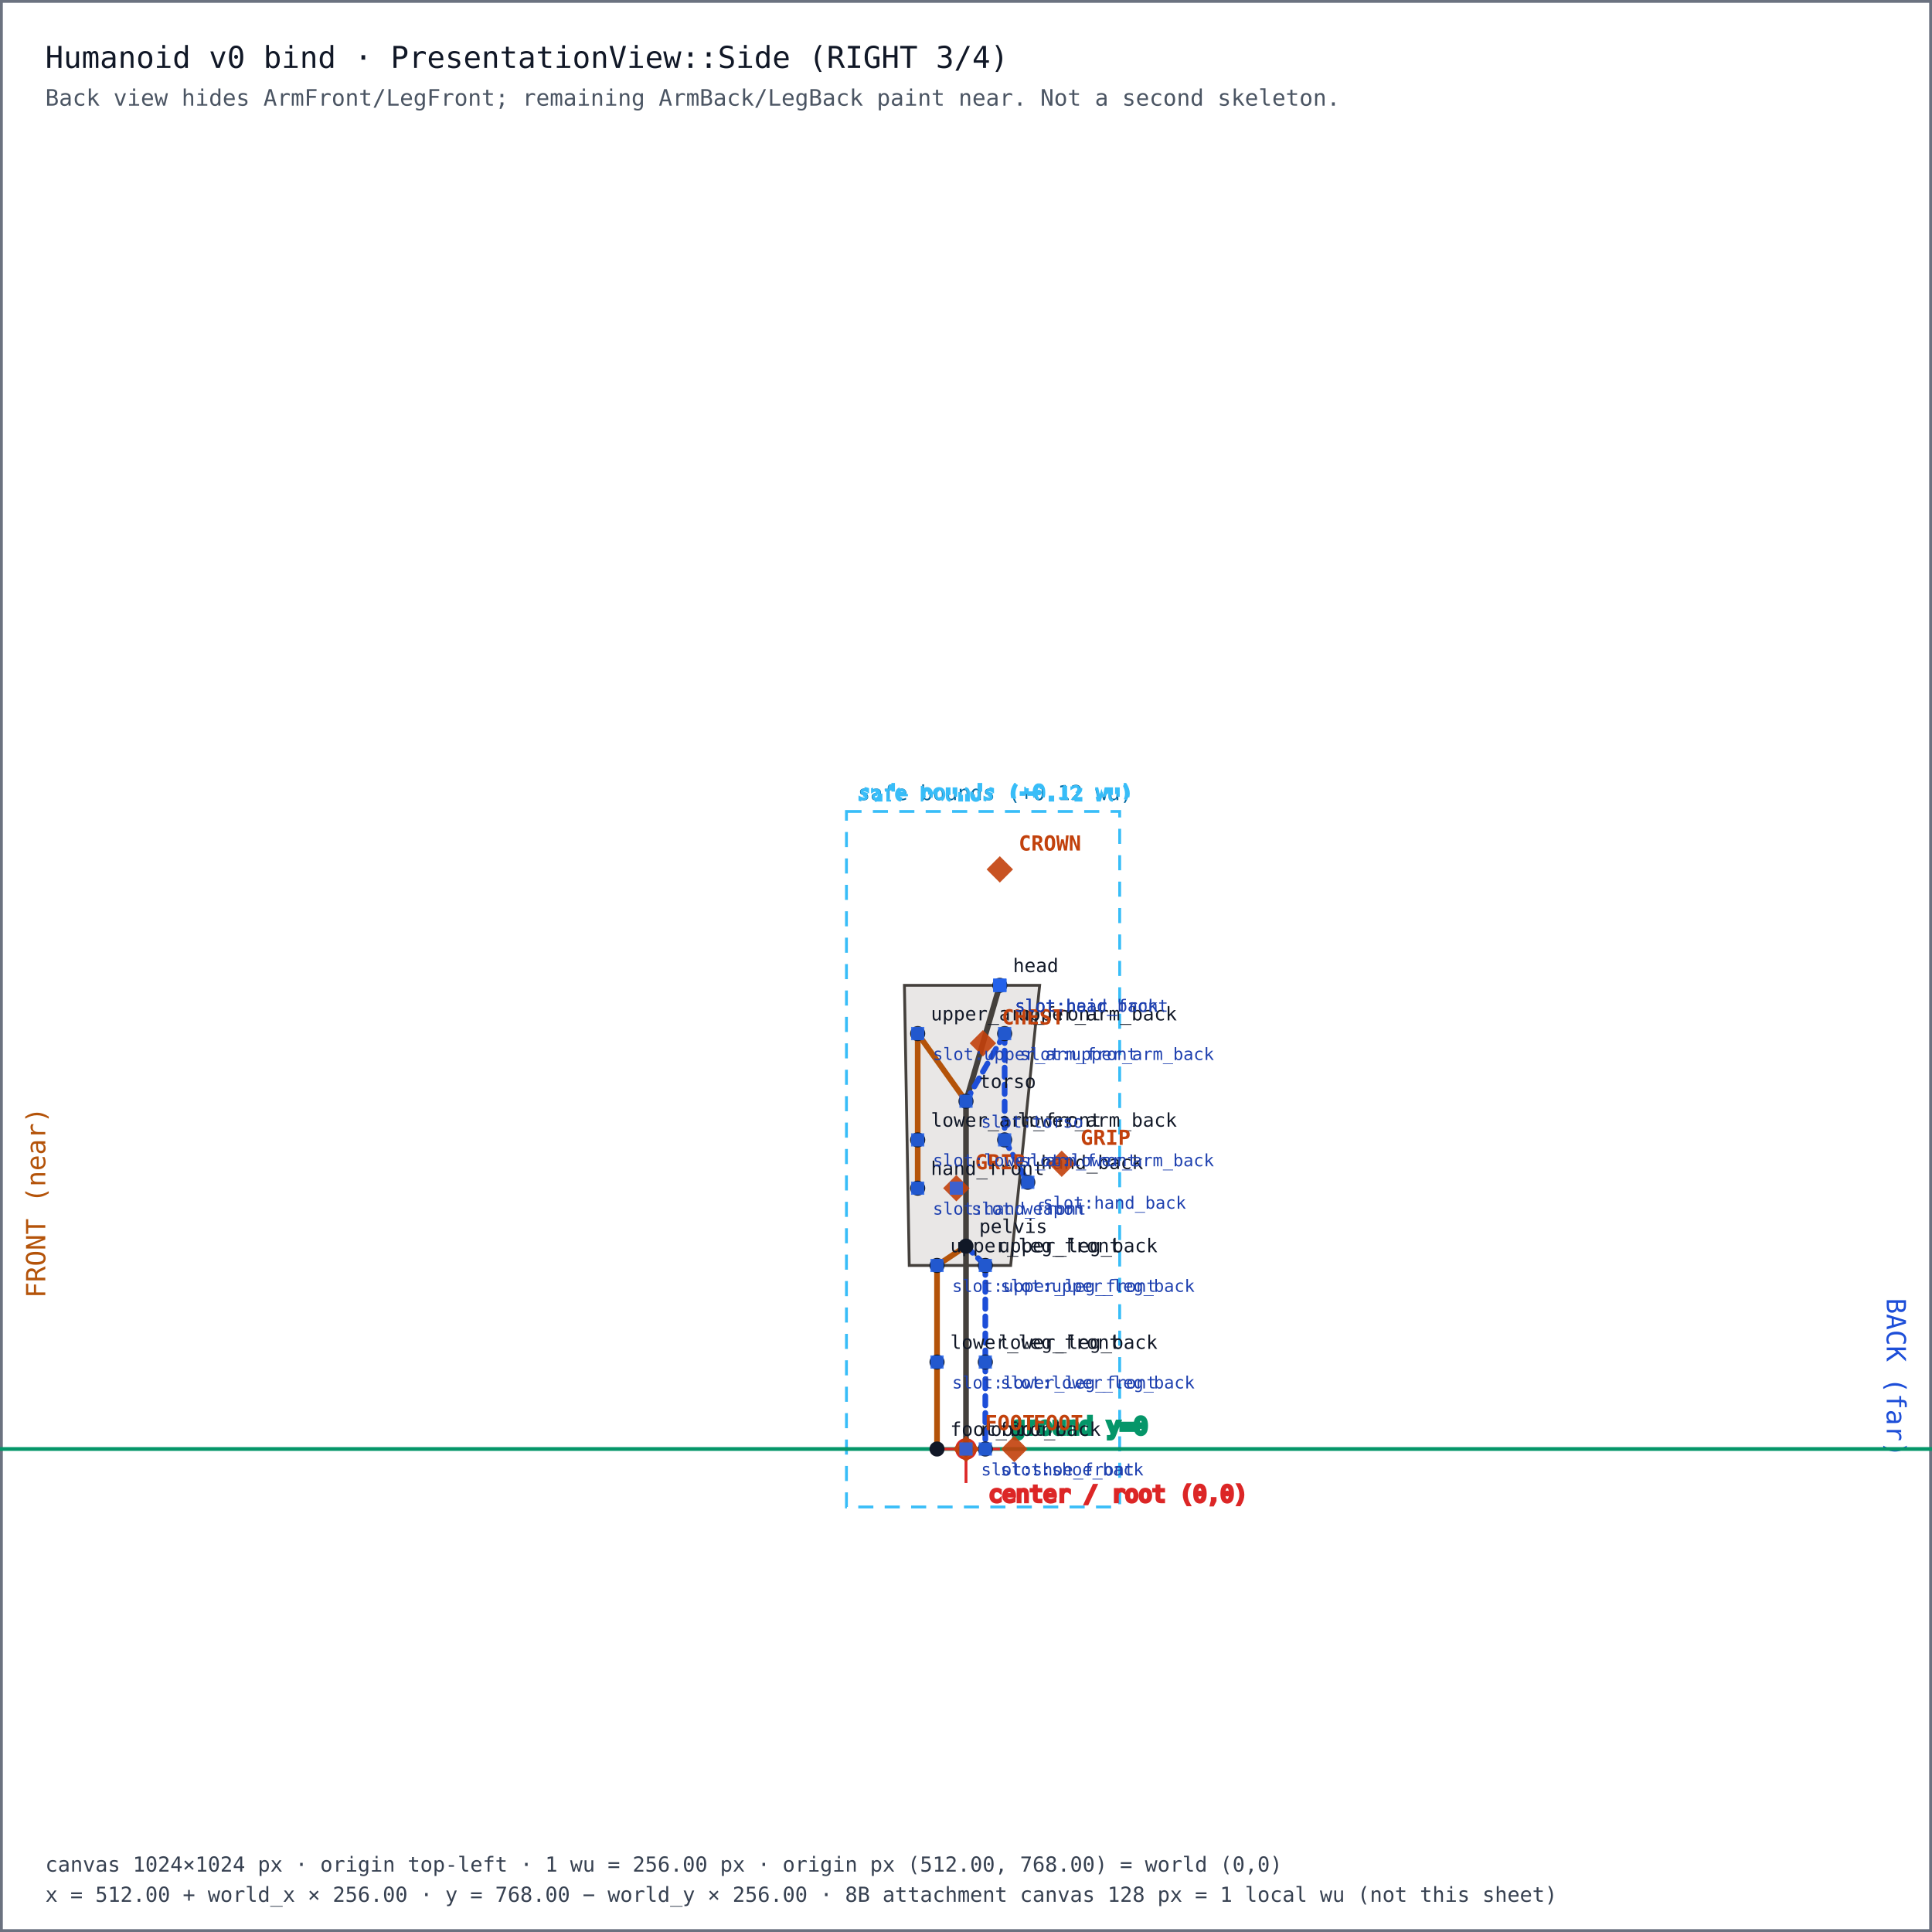
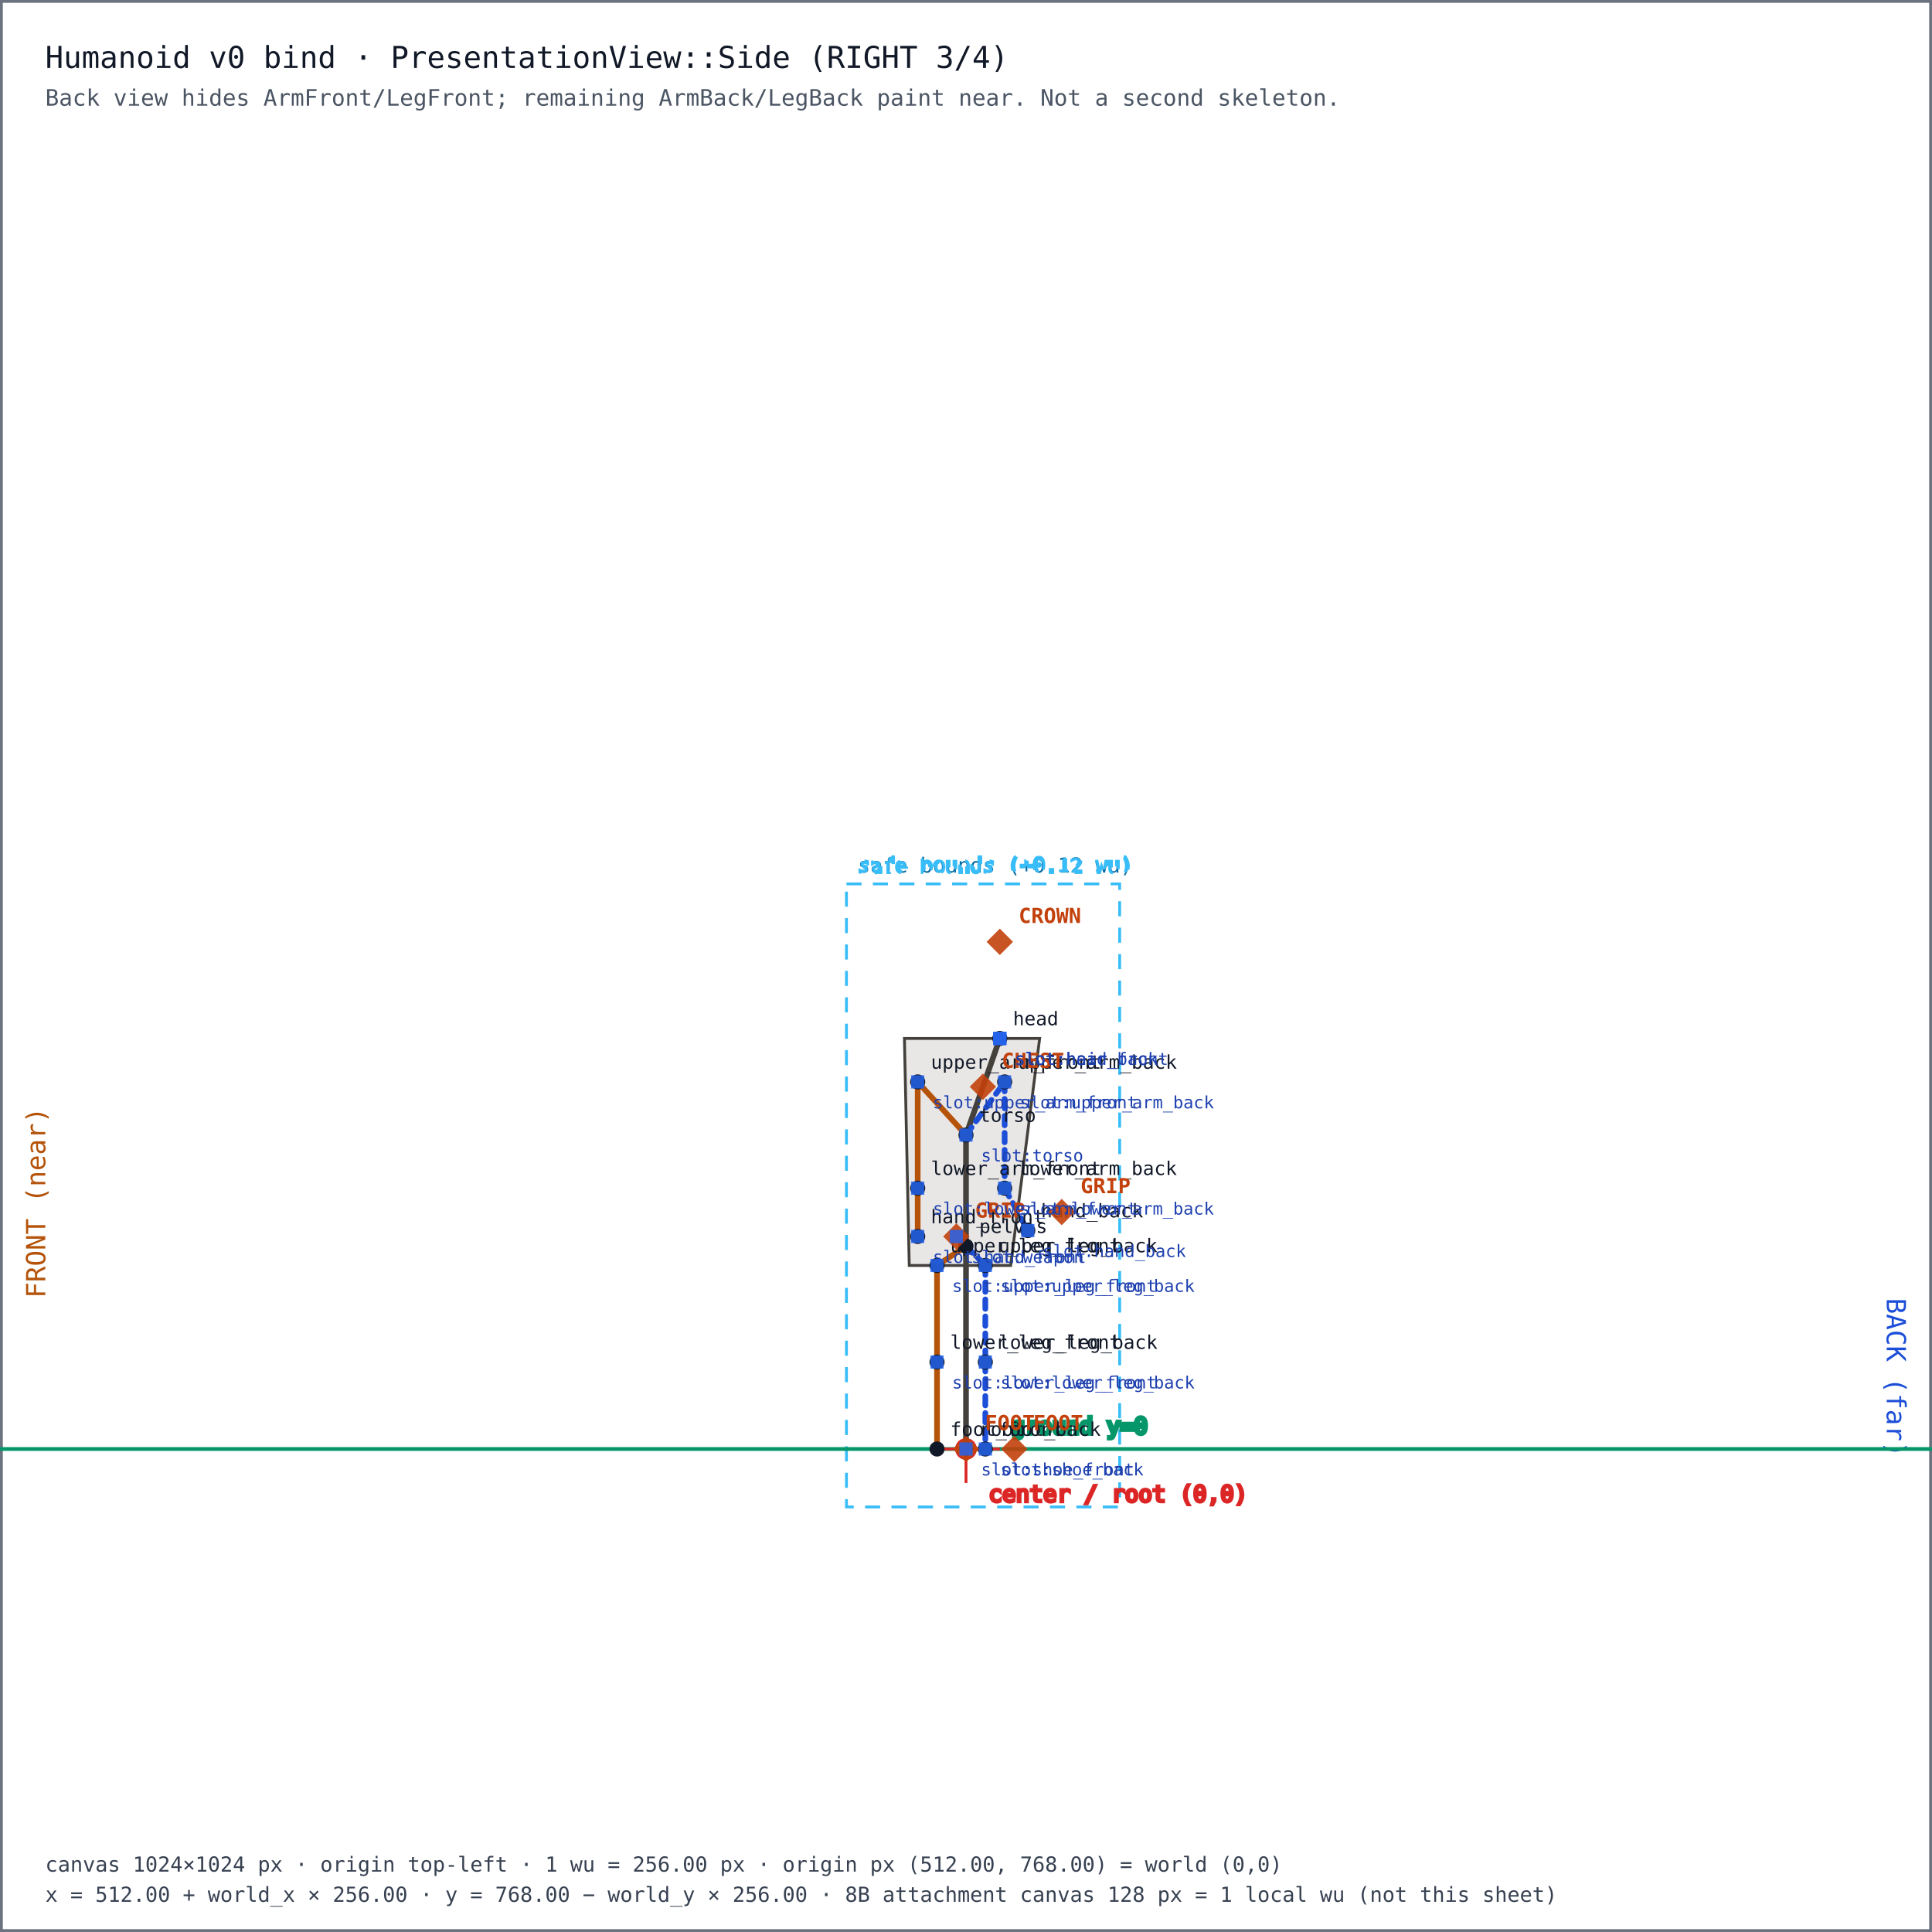
<svg xmlns="http://www.w3.org/2000/svg" width="1024" height="1024" viewBox="0 0 1024 1024">
  <g id="canvas-bounds" fill="none" stroke="#6b7280" stroke-width="2">
    <rect x="0.5" y="0.5" width="1023.00" height="1023.00" />
  </g>
  <g id="side-back-guides" fill="none">
    <text x="24" y="36" font-family="Consolas,monospace" font-size="16" fill="#111827">Humanoid v0 bind · PresentationView::Side (RIGHT 3/4)</text>
    <text x="24" y="56" font-family="Consolas,monospace" font-size="12" fill="#4b5563">Back view hides ArmFront/LegFront; remaining ArmBack/LegBack paint near. Not a second skeleton.</text>
    <text x="24" y="688.00" font-family="Consolas,monospace" font-size="14" fill="#b45309" transform="rotate(-90 24 688.00)">FRONT (near)</text>
    <text x="1000.00" y="688.00" font-family="Consolas,monospace" font-size="14" fill="#1d4ed8" transform="rotate(90 1000.00 688.00)">BACK (far)</text>
  </g>
  <g id="safe-bounds" fill="none" stroke="#38bdf8" stroke-width="1.5" stroke-dasharray="8 6">
-     <rect x="448.64" y="430.08" width="144.81" height="368.64" />
-     <text x="454.64" y="424.08" font-family="Consolas,monospace" font-size="11" fill="#0369a1">safe bounds (+0.12 wu)</text>
+     <rect x="448.64" y="468.48" width="144.81" height="330.24" />
+     <text x="454.64" y="462.48" font-family="Consolas,monospace" font-size="11" fill="#0369a1">safe bounds (+0.12 wu)</text>
  </g>
  <g id="ground-line" fill="none" stroke="#059669" stroke-width="2">
    <line x1="0.00" y1="768.00" x2="1024.00" y2="768.00" />
    <text x="536.00" y="760.00" font-family="Consolas,monospace" font-size="12" fill="#047857">ground y=0</text>
  </g>
  <g id="character-center" stroke="#dc2626" stroke-width="1.5" fill="none">
    <line x1="512.00" y1="750.00" x2="512.00" y2="786.00" />
    <line x1="494.00" y1="768.00" x2="530.00" y2="768.00" />
    <circle cx="512.00" cy="768.00" r="5" />
    <text x="524.00" y="796.00" font-family="Consolas,monospace" font-size="12" fill="#b91c1c">center / root (0,0)</text>
  </g>
  <g id="bind-body">
-     <polygon points="481.92,670.72 535.68,670.72 551.04,522.24 479.36,522.24" fill="#d6d3d1" fill-opacity="0.55" stroke="#44403c" stroke-width="1.5" />
+     <polygon points="481.92,670.72 535.68,670.72 551.04,550.40 479.36,550.40" fill="#d6d3d1" fill-opacity="0.55" stroke="#44403c" stroke-width="1.5" />
  </g>
  <g id="skeleton" fill="none" stroke-linecap="round">
    <line x1="512.00" y1="768.00" x2="512.00" y2="660.48" stroke="#44403c" stroke-width="3" />
-     <line x1="512.00" y1="660.48" x2="512.00" y2="583.68" stroke="#44403c" stroke-width="3" />
-     <line x1="512.00" y1="583.68" x2="529.92" y2="522.24" stroke="#44403c" stroke-width="3" />
-     <line x1="512.00" y1="583.68" x2="486.40" y2="547.84" stroke="#b45309" stroke-width="3" />
-     <line x1="486.40" y1="547.84" x2="486.40" y2="604.16" stroke="#b45309" stroke-width="3" />
-     <line x1="486.40" y1="604.16" x2="486.40" y2="629.76" stroke="#b45309" stroke-width="3" />
-     <line x1="512.00" y1="583.68" x2="532.48" y2="547.84" stroke="#1d4ed8" stroke-width="3" stroke-dasharray="5 4" />
-     <line x1="532.48" y1="547.84" x2="532.48" y2="604.16" stroke="#1d4ed8" stroke-width="3" stroke-dasharray="5 4" />
-     <line x1="532.48" y1="604.16" x2="544.75" y2="626.63" stroke="#1d4ed8" stroke-width="3" stroke-dasharray="5 4" />
+     <line x1="512.00" y1="660.48" x2="512.00" y2="601.60" stroke="#44403c" stroke-width="3" />
+     <line x1="512.00" y1="601.60" x2="529.92" y2="550.40" stroke="#44403c" stroke-width="3" />
+     <line x1="512.00" y1="601.60" x2="486.40" y2="573.44" stroke="#b45309" stroke-width="3" />
+     <line x1="486.40" y1="573.44" x2="486.40" y2="629.76" stroke="#b45309" stroke-width="3" />
+     <line x1="486.40" y1="629.76" x2="486.40" y2="655.36" stroke="#b45309" stroke-width="3" />
+     <line x1="512.00" y1="601.60" x2="532.48" y2="573.44" stroke="#1d4ed8" stroke-width="3" stroke-dasharray="5 4" />
+     <line x1="532.48" y1="573.44" x2="532.48" y2="629.76" stroke="#1d4ed8" stroke-width="3" stroke-dasharray="5 4" />
+     <line x1="532.48" y1="629.76" x2="544.75" y2="652.23" stroke="#1d4ed8" stroke-width="3" stroke-dasharray="5 4" />
    <line x1="512.00" y1="660.48" x2="496.64" y2="670.72" stroke="#b45309" stroke-width="3" />
    <line x1="496.64" y1="670.72" x2="496.64" y2="721.92" stroke="#b45309" stroke-width="3" />
    <line x1="496.64" y1="721.92" x2="496.64" y2="768.00" stroke="#b45309" stroke-width="3" />
    <line x1="512.00" y1="660.48" x2="522.24" y2="670.72" stroke="#1d4ed8" stroke-width="3" stroke-dasharray="5 4" />
    <line x1="522.24" y1="670.72" x2="522.24" y2="721.92" stroke="#1d4ed8" stroke-width="3" stroke-dasharray="5 4" />
    <line x1="522.24" y1="721.92" x2="522.24" y2="768.00" stroke="#1d4ed8" stroke-width="3" stroke-dasharray="5 4" />
  </g>
  <g id="bone-pivots">
    <circle cx="512.00" cy="768.00" r="4" fill="#111827" />
    <text x="519.00" y="761.00" font-family="Consolas,monospace" font-size="10" fill="#111827">root</text>
    <circle cx="512.00" cy="660.48" r="4" fill="#111827" />
    <text x="519.00" y="653.48" font-family="Consolas,monospace" font-size="10" fill="#111827">pelvis</text>
-     <circle cx="512.00" cy="583.68" r="4" fill="#111827" />
-     <text x="519.00" y="576.68" font-family="Consolas,monospace" font-size="10" fill="#111827">torso</text>
-     <circle cx="529.92" cy="522.24" r="4" fill="#111827" />
-     <text x="536.92" y="515.24" font-family="Consolas,monospace" font-size="10" fill="#111827">head</text>
-     <circle cx="486.40" cy="547.84" r="4" fill="#111827" />
-     <text x="493.40" y="540.84" font-family="Consolas,monospace" font-size="10" fill="#111827">upper_arm_front</text>
-     <circle cx="486.40" cy="604.16" r="4" fill="#111827" />
-     <text x="493.40" y="597.16" font-family="Consolas,monospace" font-size="10" fill="#111827">lower_arm_front</text>
+     <circle cx="512.00" cy="601.60" r="4" fill="#111827" />
+     <text x="519.00" y="594.60" font-family="Consolas,monospace" font-size="10" fill="#111827">torso</text>
+     <circle cx="529.92" cy="550.40" r="4" fill="#111827" />
+     <text x="536.92" y="543.40" font-family="Consolas,monospace" font-size="10" fill="#111827">head</text>
+     <circle cx="486.40" cy="573.44" r="4" fill="#111827" />
+     <text x="493.40" y="566.44" font-family="Consolas,monospace" font-size="10" fill="#111827">upper_arm_front</text>
    <circle cx="486.40" cy="629.76" r="4" fill="#111827" />
-     <text x="493.40" y="622.76" font-family="Consolas,monospace" font-size="10" fill="#111827">hand_front</text>
-     <circle cx="532.48" cy="547.84" r="4" fill="#111827" />
-     <text x="539.48" y="540.84" font-family="Consolas,monospace" font-size="10" fill="#111827">upper_arm_back</text>
-     <circle cx="532.48" cy="604.16" r="4" fill="#111827" />
-     <text x="539.48" y="597.16" font-family="Consolas,monospace" font-size="10" fill="#111827">lower_arm_back</text>
-     <circle cx="544.75" cy="626.63" r="4" fill="#111827" />
-     <text x="551.75" y="619.63" font-family="Consolas,monospace" font-size="10" fill="#111827">hand_back</text>
+     <text x="493.40" y="622.76" font-family="Consolas,monospace" font-size="10" fill="#111827">lower_arm_front</text>
+     <circle cx="486.40" cy="655.36" r="4" fill="#111827" />
+     <text x="493.40" y="648.36" font-family="Consolas,monospace" font-size="10" fill="#111827">hand_front</text>
+     <circle cx="532.48" cy="573.44" r="4" fill="#111827" />
+     <text x="539.48" y="566.44" font-family="Consolas,monospace" font-size="10" fill="#111827">upper_arm_back</text>
+     <circle cx="532.48" cy="629.76" r="4" fill="#111827" />
+     <text x="539.48" y="622.76" font-family="Consolas,monospace" font-size="10" fill="#111827">lower_arm_back</text>
+     <circle cx="544.75" cy="652.23" r="4" fill="#111827" />
+     <text x="551.75" y="645.23" font-family="Consolas,monospace" font-size="10" fill="#111827">hand_back</text>
    <circle cx="496.64" cy="670.72" r="4" fill="#111827" />
    <text x="503.64" y="663.72" font-family="Consolas,monospace" font-size="10" fill="#111827">upper_leg_front</text>
    <circle cx="496.64" cy="721.92" r="4" fill="#111827" />
    <text x="503.64" y="714.92" font-family="Consolas,monospace" font-size="10" fill="#111827">lower_leg_front</text>
    <circle cx="496.64" cy="768.00" r="4" fill="#111827" />
    <text x="503.64" y="761.00" font-family="Consolas,monospace" font-size="10" fill="#111827">foot_front</text>
    <circle cx="522.24" cy="670.72" r="4" fill="#111827" />
    <text x="529.24" y="663.72" font-family="Consolas,monospace" font-size="10" fill="#111827">upper_leg_back</text>
    <circle cx="522.24" cy="721.92" r="4" fill="#111827" />
    <text x="529.24" y="714.92" font-family="Consolas,monospace" font-size="10" fill="#111827">lower_leg_back</text>
    <circle cx="522.24" cy="768.00" r="4" fill="#111827" />
    <text x="529.24" y="761.00" font-family="Consolas,monospace" font-size="10" fill="#111827">foot_back</text>
  </g>
  <g id="anchors">
-     <polygon points="529.92,453.80 536.92,460.80 529.92,467.80 522.92,460.80" fill="#c2410c" fill-opacity="0.9" />
-     <text x="539.92" y="450.80" font-family="Consolas,monospace" font-size="11" font-weight="700" fill="#c2410c">CROWN</text>
-     <polygon points="520.96,545.96 527.96,552.96 520.96,559.96 513.96,552.96" fill="#c2410c" fill-opacity="0.9" />
-     <text x="530.96" y="542.96" font-family="Consolas,monospace" font-size="11" font-weight="700" fill="#c2410c">CHEST</text>
-     <polygon points="506.88,622.76 513.88,629.76 506.88,636.76 499.88,629.76" fill="#c2410c" fill-opacity="0.9" />
-     <text x="516.88" y="619.76" font-family="Consolas,monospace" font-size="11" font-weight="700" fill="#c2410c">GRIP</text>
-     <polygon points="562.73,609.81 569.73,616.81 562.73,623.81 555.73,616.81" fill="#c2410c" fill-opacity="0.9" />
-     <text x="572.73" y="606.81" font-family="Consolas,monospace" font-size="11" font-weight="700" fill="#c2410c">GRIP</text>
+     <polygon points="529.92,492.20 536.92,499.20 529.92,506.20 522.92,499.20" fill="#c2410c" fill-opacity="0.9" />
+     <text x="539.92" y="489.20" font-family="Consolas,monospace" font-size="11" font-weight="700" fill="#c2410c">CROWN</text>
+     <polygon points="520.96,569.00 527.96,576.00 520.96,583.00 513.96,576.00" fill="#c2410c" fill-opacity="0.9" />
+     <text x="530.96" y="566.00" font-family="Consolas,monospace" font-size="11" font-weight="700" fill="#c2410c">CHEST</text>
+     <polygon points="506.88,648.36 513.88,655.36 506.88,662.36 499.88,655.36" fill="#c2410c" fill-opacity="0.9" />
+     <text x="516.88" y="645.36" font-family="Consolas,monospace" font-size="11" font-weight="700" fill="#c2410c">GRIP</text>
+     <polygon points="562.73,635.41 569.73,642.41 562.73,649.41 555.73,642.41" fill="#c2410c" fill-opacity="0.9" />
+     <text x="572.73" y="632.41" font-family="Consolas,monospace" font-size="11" font-weight="700" fill="#c2410c">GRIP</text>
    <polygon points="512.00,761.00 519.00,768.00 512.00,775.00 505.00,768.00" fill="#c2410c" fill-opacity="0.9" />
    <text x="522.00" y="758.00" font-family="Consolas,monospace" font-size="11" font-weight="700" fill="#c2410c">FOOT</text>
    <polygon points="537.60,761.00 544.60,768.00 537.60,775.00 530.60,768.00" fill="#c2410c" fill-opacity="0.9" />
    <text x="547.60" y="758.00" font-family="Consolas,monospace" font-size="11" font-weight="700" fill="#c2410c">FOOT</text>
  </g>
  <g id="slots">
-     <rect x="526.42" y="518.74" width="7" height="7" fill="#2563eb" fill-opacity="0.85" />
-     <text x="537.92" y="536.24" font-family="Consolas,monospace" font-size="9" fill="#1e40af">slot:head</text>
-     <rect x="526.42" y="518.74" width="7" height="7" fill="#2563eb" fill-opacity="0.85" />
-     <text x="537.92" y="536.24" font-family="Consolas,monospace" font-size="9" fill="#1e40af">slot:hair_back</text>
-     <rect x="526.42" y="518.74" width="7" height="7" fill="#2563eb" fill-opacity="0.85" />
-     <text x="537.92" y="536.24" font-family="Consolas,monospace" font-size="9" fill="#1e40af">slot:hair_front</text>
-     <rect x="508.50" y="580.18" width="7" height="7" fill="#2563eb" fill-opacity="0.85" />
-     <text x="520.00" y="597.68" font-family="Consolas,monospace" font-size="9" fill="#1e40af">slot:torso</text>
-     <rect x="528.98" y="544.34" width="7" height="7" fill="#2563eb" fill-opacity="0.85" />
-     <text x="540.48" y="561.84" font-family="Consolas,monospace" font-size="9" fill="#1e40af">slot:upper_arm_back</text>
-     <rect x="528.98" y="600.66" width="7" height="7" fill="#2563eb" fill-opacity="0.85" />
-     <text x="540.48" y="618.16" font-family="Consolas,monospace" font-size="9" fill="#1e40af">slot:lower_arm_back</text>
-     <rect x="541.25" y="623.13" width="7" height="7" fill="#2563eb" fill-opacity="0.85" />
-     <text x="552.75" y="640.63" font-family="Consolas,monospace" font-size="9" fill="#1e40af">slot:hand_back</text>
-     <rect x="482.90" y="544.34" width="7" height="7" fill="#2563eb" fill-opacity="0.85" />
-     <text x="494.40" y="561.84" font-family="Consolas,monospace" font-size="9" fill="#1e40af">slot:upper_arm_front</text>
-     <rect x="482.90" y="600.66" width="7" height="7" fill="#2563eb" fill-opacity="0.85" />
-     <text x="494.40" y="618.16" font-family="Consolas,monospace" font-size="9" fill="#1e40af">slot:lower_arm_front</text>
+     <rect x="526.42" y="546.90" width="7" height="7" fill="#2563eb" fill-opacity="0.85" />
+     <text x="537.92" y="564.40" font-family="Consolas,monospace" font-size="9" fill="#1e40af">slot:head</text>
+     <rect x="526.42" y="546.90" width="7" height="7" fill="#2563eb" fill-opacity="0.85" />
+     <text x="537.92" y="564.40" font-family="Consolas,monospace" font-size="9" fill="#1e40af">slot:hair_back</text>
+     <rect x="526.42" y="546.90" width="7" height="7" fill="#2563eb" fill-opacity="0.85" />
+     <text x="537.92" y="564.40" font-family="Consolas,monospace" font-size="9" fill="#1e40af">slot:hair_front</text>
+     <rect x="508.50" y="598.10" width="7" height="7" fill="#2563eb" fill-opacity="0.85" />
+     <text x="520.00" y="615.60" font-family="Consolas,monospace" font-size="9" fill="#1e40af">slot:torso</text>
+     <rect x="528.98" y="569.94" width="7" height="7" fill="#2563eb" fill-opacity="0.85" />
+     <text x="540.48" y="587.44" font-family="Consolas,monospace" font-size="9" fill="#1e40af">slot:upper_arm_back</text>
+     <rect x="528.98" y="626.26" width="7" height="7" fill="#2563eb" fill-opacity="0.85" />
+     <text x="540.48" y="643.76" font-family="Consolas,monospace" font-size="9" fill="#1e40af">slot:lower_arm_back</text>
+     <rect x="541.25" y="648.73" width="7" height="7" fill="#2563eb" fill-opacity="0.85" />
+     <text x="552.75" y="666.23" font-family="Consolas,monospace" font-size="9" fill="#1e40af">slot:hand_back</text>
+     <rect x="482.90" y="569.94" width="7" height="7" fill="#2563eb" fill-opacity="0.85" />
+     <text x="494.40" y="587.44" font-family="Consolas,monospace" font-size="9" fill="#1e40af">slot:upper_arm_front</text>
    <rect x="482.90" y="626.26" width="7" height="7" fill="#2563eb" fill-opacity="0.85" />
-     <text x="494.40" y="643.76" font-family="Consolas,monospace" font-size="9" fill="#1e40af">slot:hand_front</text>
+     <text x="494.40" y="643.76" font-family="Consolas,monospace" font-size="9" fill="#1e40af">slot:lower_arm_front</text>
+     <rect x="482.90" y="651.86" width="7" height="7" fill="#2563eb" fill-opacity="0.85" />
+     <text x="494.40" y="669.36" font-family="Consolas,monospace" font-size="9" fill="#1e40af">slot:hand_front</text>
    <rect x="518.74" y="667.22" width="7" height="7" fill="#2563eb" fill-opacity="0.85" />
    <text x="530.24" y="684.72" font-family="Consolas,monospace" font-size="9" fill="#1e40af">slot:upper_leg_back</text>
    <rect x="518.74" y="718.42" width="7" height="7" fill="#2563eb" fill-opacity="0.85" />
    <text x="530.24" y="735.92" font-family="Consolas,monospace" font-size="9" fill="#1e40af">slot:lower_leg_back</text>
    <rect x="518.74" y="764.50" width="7" height="7" fill="#2563eb" fill-opacity="0.85" />
    <text x="530.24" y="782.00" font-family="Consolas,monospace" font-size="9" fill="#1e40af">slot:shoe_back</text>
    <rect x="493.14" y="667.22" width="7" height="7" fill="#2563eb" fill-opacity="0.85" />
    <text x="504.64" y="684.72" font-family="Consolas,monospace" font-size="9" fill="#1e40af">slot:upper_leg_front</text>
    <rect x="493.14" y="718.42" width="7" height="7" fill="#2563eb" fill-opacity="0.85" />
    <text x="504.64" y="735.92" font-family="Consolas,monospace" font-size="9" fill="#1e40af">slot:lower_leg_front</text>
    <rect x="508.50" y="764.50" width="7" height="7" fill="#2563eb" fill-opacity="0.85" />
    <text x="520.00" y="782.00" font-family="Consolas,monospace" font-size="9" fill="#1e40af">slot:shoe_front</text>
-     <rect x="503.38" y="626.26" width="7" height="7" fill="#2563eb" fill-opacity="0.85" />
-     <text x="514.88" y="643.76" font-family="Consolas,monospace" font-size="9" fill="#1e40af">slot:weapon</text>
+     <rect x="503.38" y="651.86" width="7" height="7" fill="#2563eb" fill-opacity="0.85" />
+     <text x="514.88" y="669.36" font-family="Consolas,monospace" font-size="9" fill="#1e40af">slot:weapon</text>
  </g>
  <g id="mapping" font-family="Consolas,monospace" font-size="11" fill="#374151">
    <text x="24" y="992">canvas 1024×1024 px · origin top-left · 1 wu = 256.00 px · origin px (512.00, 768.00) = world (0,0)</text>
    <text x="24" y="1008">x = 512.00 + world_x × 256.00 · y = 768.00 − world_y × 256.00 · 8B attachment canvas 128 px = 1 local wu (not this sheet)</text>
  </g>
</svg>
